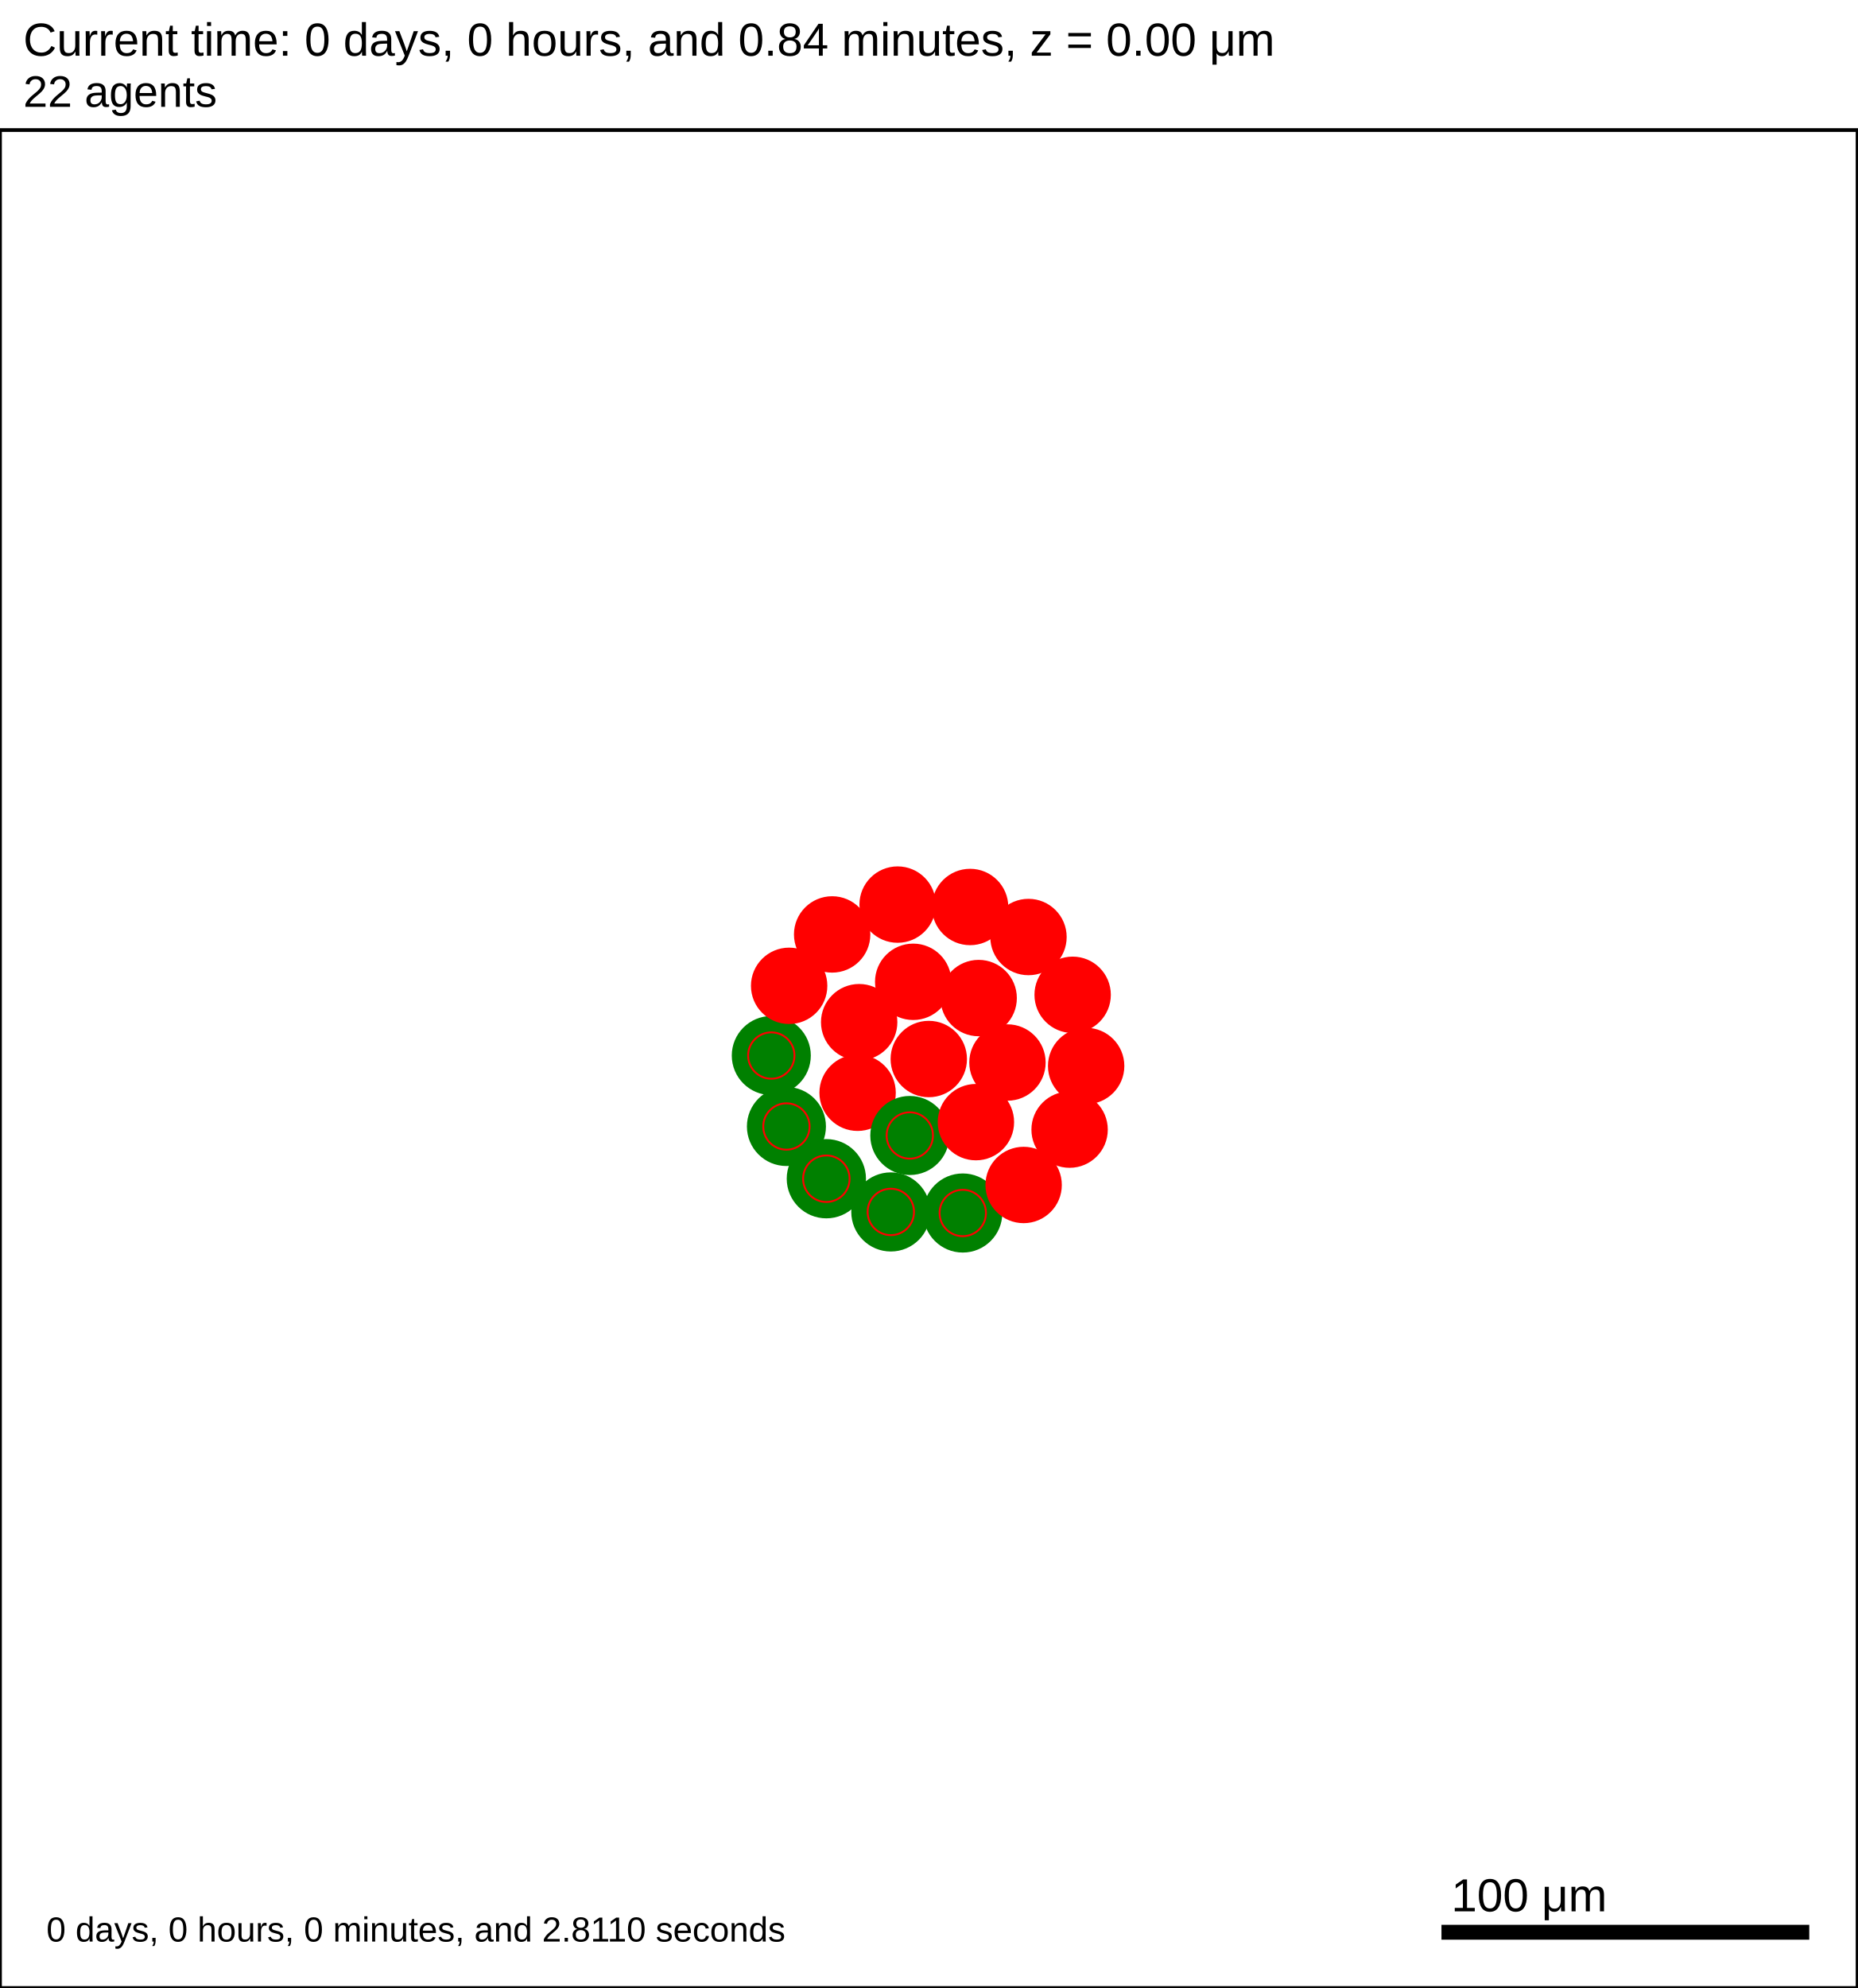
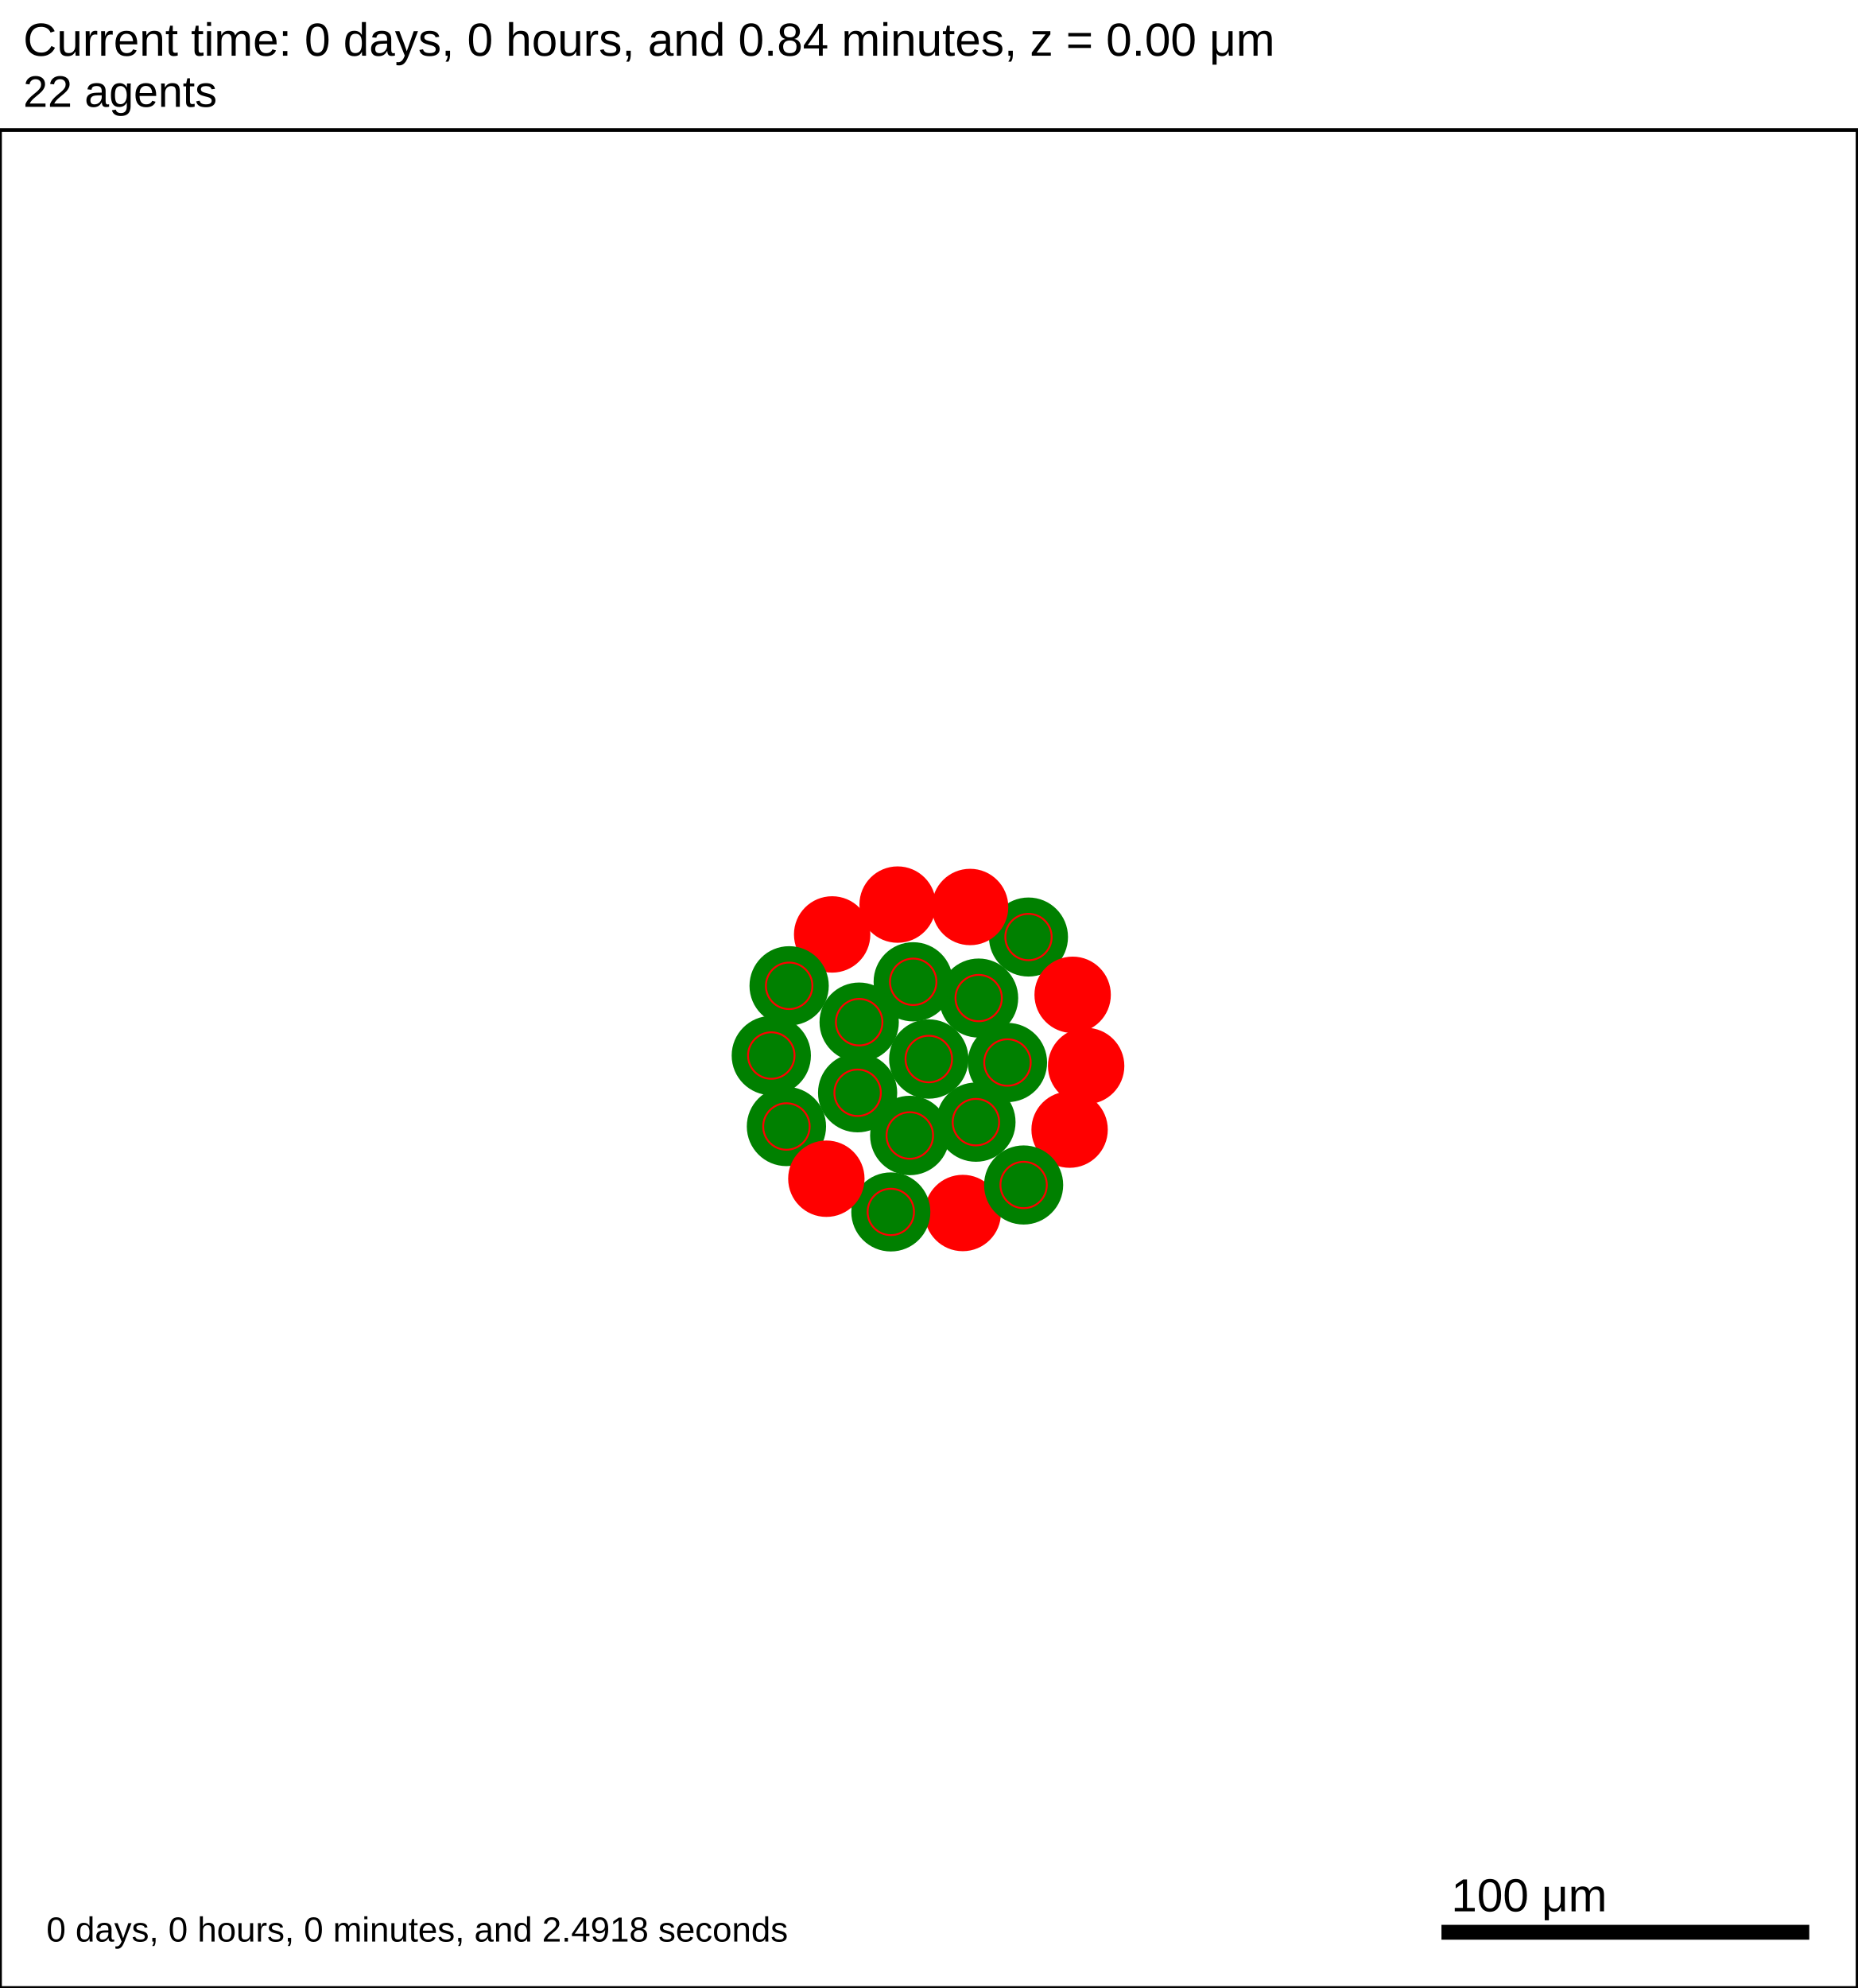
<svg xmlns="http://www.w3.org/2000/svg" version="1.1" width="500" height="535" id="svg2">
  <rect x="0" y="0" width="500" height="535" stroke-width="1" stroke="white" fill="white" />
  <text x="6.25" y="15" font-family="Arial" font-size="12.5" fill="black">
   Current time: 0 days, 0 hours, and 0.84 minutes, z = 0.00 μm
  </text>
  <text x="6.25" y="28.75" font-family="Arial" font-size="11.875" fill="black">
   22 agents
  </text>
  <g id="tissue" transform="translate(0,535) scale(1,-1)">
    <g id="ECM">
  </g>
    <g id="cells">
      <g id="cell0">
-         <circle cx="250" cy="250" r="10.029" stroke-width="0.5" stroke="red" fill="red" />
-         <circle cx="250" cy="250" r="6.022" stroke-width="0.5" stroke="red" fill="red" />
+         <circle cx="250" cy="250" r="10.428" stroke-width="0.5" stroke="green" fill="green" />
+         <circle cx="250" cy="250" r="6.262" stroke-width="0.5" stroke="red" fill="green" />
      </g>
      <g id="cell1">
-         <circle cx="230.842" cy="240.923" r="10.029" stroke-width="0.5" stroke="red" fill="red" />
-         <circle cx="230.842" cy="240.923" r="6.022" stroke-width="0.5" stroke="red" fill="red" />
+         <circle cx="230.842" cy="240.923" r="10.408" stroke-width="0.5" stroke="green" fill="green" />
+         <circle cx="230.842" cy="240.923" r="6.25" stroke-width="0.5" stroke="red" fill="green" />
      </g>
      <g id="cell2">
-         <circle cx="263.426" cy="266.406" r="10.029" stroke-width="0.5" stroke="red" fill="red" />
-         <circle cx="263.426" cy="266.406" r="6.022" stroke-width="0.5" stroke="red" fill="red" />
+         <circle cx="263.426" cy="266.406" r="10.391" stroke-width="0.5" stroke="green" fill="green" />
+         <circle cx="263.426" cy="266.406" r="6.239" stroke-width="0.5" stroke="red" fill="green" />
      </g>
      <g id="cell3">
-         <circle cx="244.892" cy="229.425" r="10.387" stroke-width="0.5" stroke="green" fill="green" />
-         <circle cx="244.892" cy="229.425" r="6.237" stroke-width="0.5" stroke="red" fill="green" />
+         <circle cx="244.892" cy="229.425" r="10.437" stroke-width="0.5" stroke="green" fill="green" />
+         <circle cx="244.892" cy="229.425" r="6.267" stroke-width="0.5" stroke="red" fill="green" />
      </g>
      <g id="cell4">
-         <circle cx="245.806" cy="270.781" r="10.029" stroke-width="0.5" stroke="red" fill="red" />
-         <circle cx="245.806" cy="270.781" r="6.022" stroke-width="0.5" stroke="red" fill="red" />
+         <circle cx="245.806" cy="270.781" r="10.408" stroke-width="0.5" stroke="green" fill="green" />
+         <circle cx="245.806" cy="270.781" r="6.25" stroke-width="0.5" stroke="red" fill="green" />
      </g>
      <g id="cell5">
-         <circle cx="262.688" cy="233.016" r="10.029" stroke-width="0.5" stroke="red" fill="red" />
-         <circle cx="262.688" cy="233.016" r="6.022" stroke-width="0.5" stroke="red" fill="red" />
+         <circle cx="262.688" cy="233.016" r="10.416" stroke-width="0.5" stroke="green" fill="green" />
+         <circle cx="262.688" cy="233.016" r="6.255" stroke-width="0.5" stroke="red" fill="green" />
      </g>
      <g id="cell6">
-         <circle cx="231.262" cy="259.916" r="10.029" stroke-width="0.5" stroke="red" fill="red" />
-         <circle cx="231.262" cy="259.916" r="6.022" stroke-width="0.5" stroke="red" fill="red" />
+         <circle cx="231.262" cy="259.916" r="10.424" stroke-width="0.5" stroke="green" fill="green" />
+         <circle cx="231.262" cy="259.916" r="6.259" stroke-width="0.5" stroke="red" fill="green" />
      </g>
      <g id="cell7">
-         <circle cx="271.179" cy="249.063" r="10.029" stroke-width="0.5" stroke="red" fill="red" />
-         <circle cx="271.179" cy="249.063" r="6.022" stroke-width="0.5" stroke="red" fill="red" />
+         <circle cx="271.179" cy="249.063" r="10.416" stroke-width="0.5" stroke="green" fill="green" />
+         <circle cx="271.179" cy="249.063" r="6.255" stroke-width="0.5" stroke="red" fill="green" />
      </g>
      <g id="cell8">
-         <circle cx="259.149" cy="208.562" r="10.394" stroke-width="0.5" stroke="green" fill="green" />
-         <circle cx="259.149" cy="208.562" r="6.241" stroke-width="0.5" stroke="red" fill="green" />
+         <circle cx="259.148" cy="208.561" r="10.029" stroke-width="0.5" stroke="red" fill="red" />
+         <circle cx="259.148" cy="208.561" r="6.022" stroke-width="0.5" stroke="red" fill="red" />
      </g>
      <g id="cell9">
-         <circle cx="211.683" cy="231.845" r="10.387" stroke-width="0.5" stroke="green" fill="green" />
-         <circle cx="211.683" cy="231.845" r="6.237" stroke-width="0.5" stroke="red" fill="green" />
+         <circle cx="211.683" cy="231.845" r="10.416" stroke-width="0.5" stroke="green" fill="green" />
+         <circle cx="211.683" cy="231.845" r="6.255" stroke-width="0.5" stroke="red" fill="green" />
      </g>
      <g id="cell10">
-         <circle cx="223.99" cy="283.531" r="10.029" stroke-width="0.5" stroke="red" fill="red" />
-         <circle cx="223.99" cy="283.531" r="6.022" stroke-width="0.5" stroke="red" fill="red" />
+         <circle cx="223.989" cy="283.53" r="10.029" stroke-width="0.5" stroke="red" fill="red" />
+         <circle cx="223.989" cy="283.53" r="6.022" stroke-width="0.5" stroke="red" fill="red" />
      </g>
      <g id="cell11">
-         <circle cx="276.837" cy="282.833" r="10.029" stroke-width="0.5" stroke="red" fill="red" />
-         <circle cx="276.837" cy="282.833" r="6.022" stroke-width="0.5" stroke="red" fill="red" />
+         <circle cx="276.837" cy="282.833" r="10.387" stroke-width="0.5" stroke="green" fill="green" />
+         <circle cx="276.837" cy="282.833" r="6.237" stroke-width="0.5" stroke="red" fill="green" />
      </g>
      <g id="cell12">
        <circle cx="287.906" cy="231.002" r="10.029" stroke-width="0.5" stroke="red" fill="red" />
        <circle cx="287.906" cy="231.002" r="6.022" stroke-width="0.5" stroke="red" fill="red" />
      </g>
      <g id="cell13">
-         <circle cx="239.783" cy="208.849" r="10.397" stroke-width="0.5" stroke="green" fill="green" />
-         <circle cx="239.783" cy="208.849" r="6.243" stroke-width="0.5" stroke="red" fill="green" />
+         <circle cx="239.783" cy="208.849" r="10.391" stroke-width="0.5" stroke="green" fill="green" />
+         <circle cx="239.783" cy="208.849" r="6.239" stroke-width="0.5" stroke="red" fill="green" />
      </g>
      <g id="cell14">
-         <circle cx="207.61" cy="250.938" r="10.387" stroke-width="0.5" stroke="green" fill="green" />
-         <circle cx="207.61" cy="250.938" r="6.237" stroke-width="0.5" stroke="red" fill="green" />
+         <circle cx="207.61" cy="250.938" r="10.416" stroke-width="0.5" stroke="green" fill="green" />
+         <circle cx="207.61" cy="250.938" r="6.255" stroke-width="0.5" stroke="red" fill="green" />
      </g>
      <g id="cell15">
        <circle cx="241.613" cy="291.562" r="10.029" stroke-width="0.5" stroke="red" fill="red" />
        <circle cx="241.613" cy="291.562" r="6.022" stroke-width="0.5" stroke="red" fill="red" />
      </g>
      <g id="cell16">
        <circle cx="288.725" cy="267.282" r="10.029" stroke-width="0.5" stroke="red" fill="red" />
        <circle cx="288.725" cy="267.282" r="6.022" stroke-width="0.5" stroke="red" fill="red" />
      </g>
      <g id="cell17">
-         <circle cx="275.532" cy="216.104" r="10.029" stroke-width="0.5" stroke="red" fill="red" />
-         <circle cx="275.532" cy="216.104" r="6.022" stroke-width="0.5" stroke="red" fill="red" />
+         <circle cx="275.531" cy="216.104" r="10.397" stroke-width="0.5" stroke="green" fill="green" />
+         <circle cx="275.531" cy="216.104" r="6.243" stroke-width="0.5" stroke="red" fill="green" />
      </g>
      <g id="cell18">
-         <circle cx="222.428" cy="217.789" r="10.416" stroke-width="0.5" stroke="green" fill="green" />
-         <circle cx="222.428" cy="217.789" r="6.255" stroke-width="0.5" stroke="red" fill="green" />
+         <circle cx="222.428" cy="217.789" r="10.029" stroke-width="0.5" stroke="red" fill="red" />
+         <circle cx="222.428" cy="217.789" r="6.022" stroke-width="0.5" stroke="red" fill="red" />
      </g>
      <g id="cell19">
-         <circle cx="212.414" cy="269.7" r="10.029" stroke-width="0.5" stroke="red" fill="red" />
-         <circle cx="212.414" cy="269.7" r="6.022" stroke-width="0.5" stroke="red" fill="red" />
+         <circle cx="212.413" cy="269.699" r="10.42" stroke-width="0.5" stroke="green" fill="green" />
+         <circle cx="212.413" cy="269.699" r="6.257" stroke-width="0.5" stroke="red" fill="green" />
      </g>
      <g id="cell20">
        <circle cx="261.124" cy="290.915" r="10.029" stroke-width="0.5" stroke="red" fill="red" />
        <circle cx="261.124" cy="290.915" r="6.022" stroke-width="0.5" stroke="red" fill="red" />
      </g>
      <g id="cell21">
        <circle cx="292.359" cy="248.125" r="10.029" stroke-width="0.5" stroke="red" fill="red" />
        <circle cx="292.359" cy="248.125" r="6.022" stroke-width="0.5" stroke="red" fill="red" />
      </g>
    </g>
  </g>
  <rect x="387.5" y="517.5" width="100" height="5" stroke-width="1" stroke="rgb(255,255,255)" fill="rgb(0,0,0)" />
  <text x="390.625" y="514.375" font-family="Arial" font-size="12.5" fill="black">
   100 μm
  </text>
  <text x="12.5" y="522.5" font-family="Arial" font-size="9.375" fill="black">
-    0 days, 0 hours, 0 minutes, and 2.8110 seconds
+    0 days, 0 hours, 0 minutes, and 2.4918 seconds
  </text>
  <rect x="0" y="35" width="500" height="500" stroke-width="1" stroke="rgb(0,0,0)" fill="none" />
</svg>
